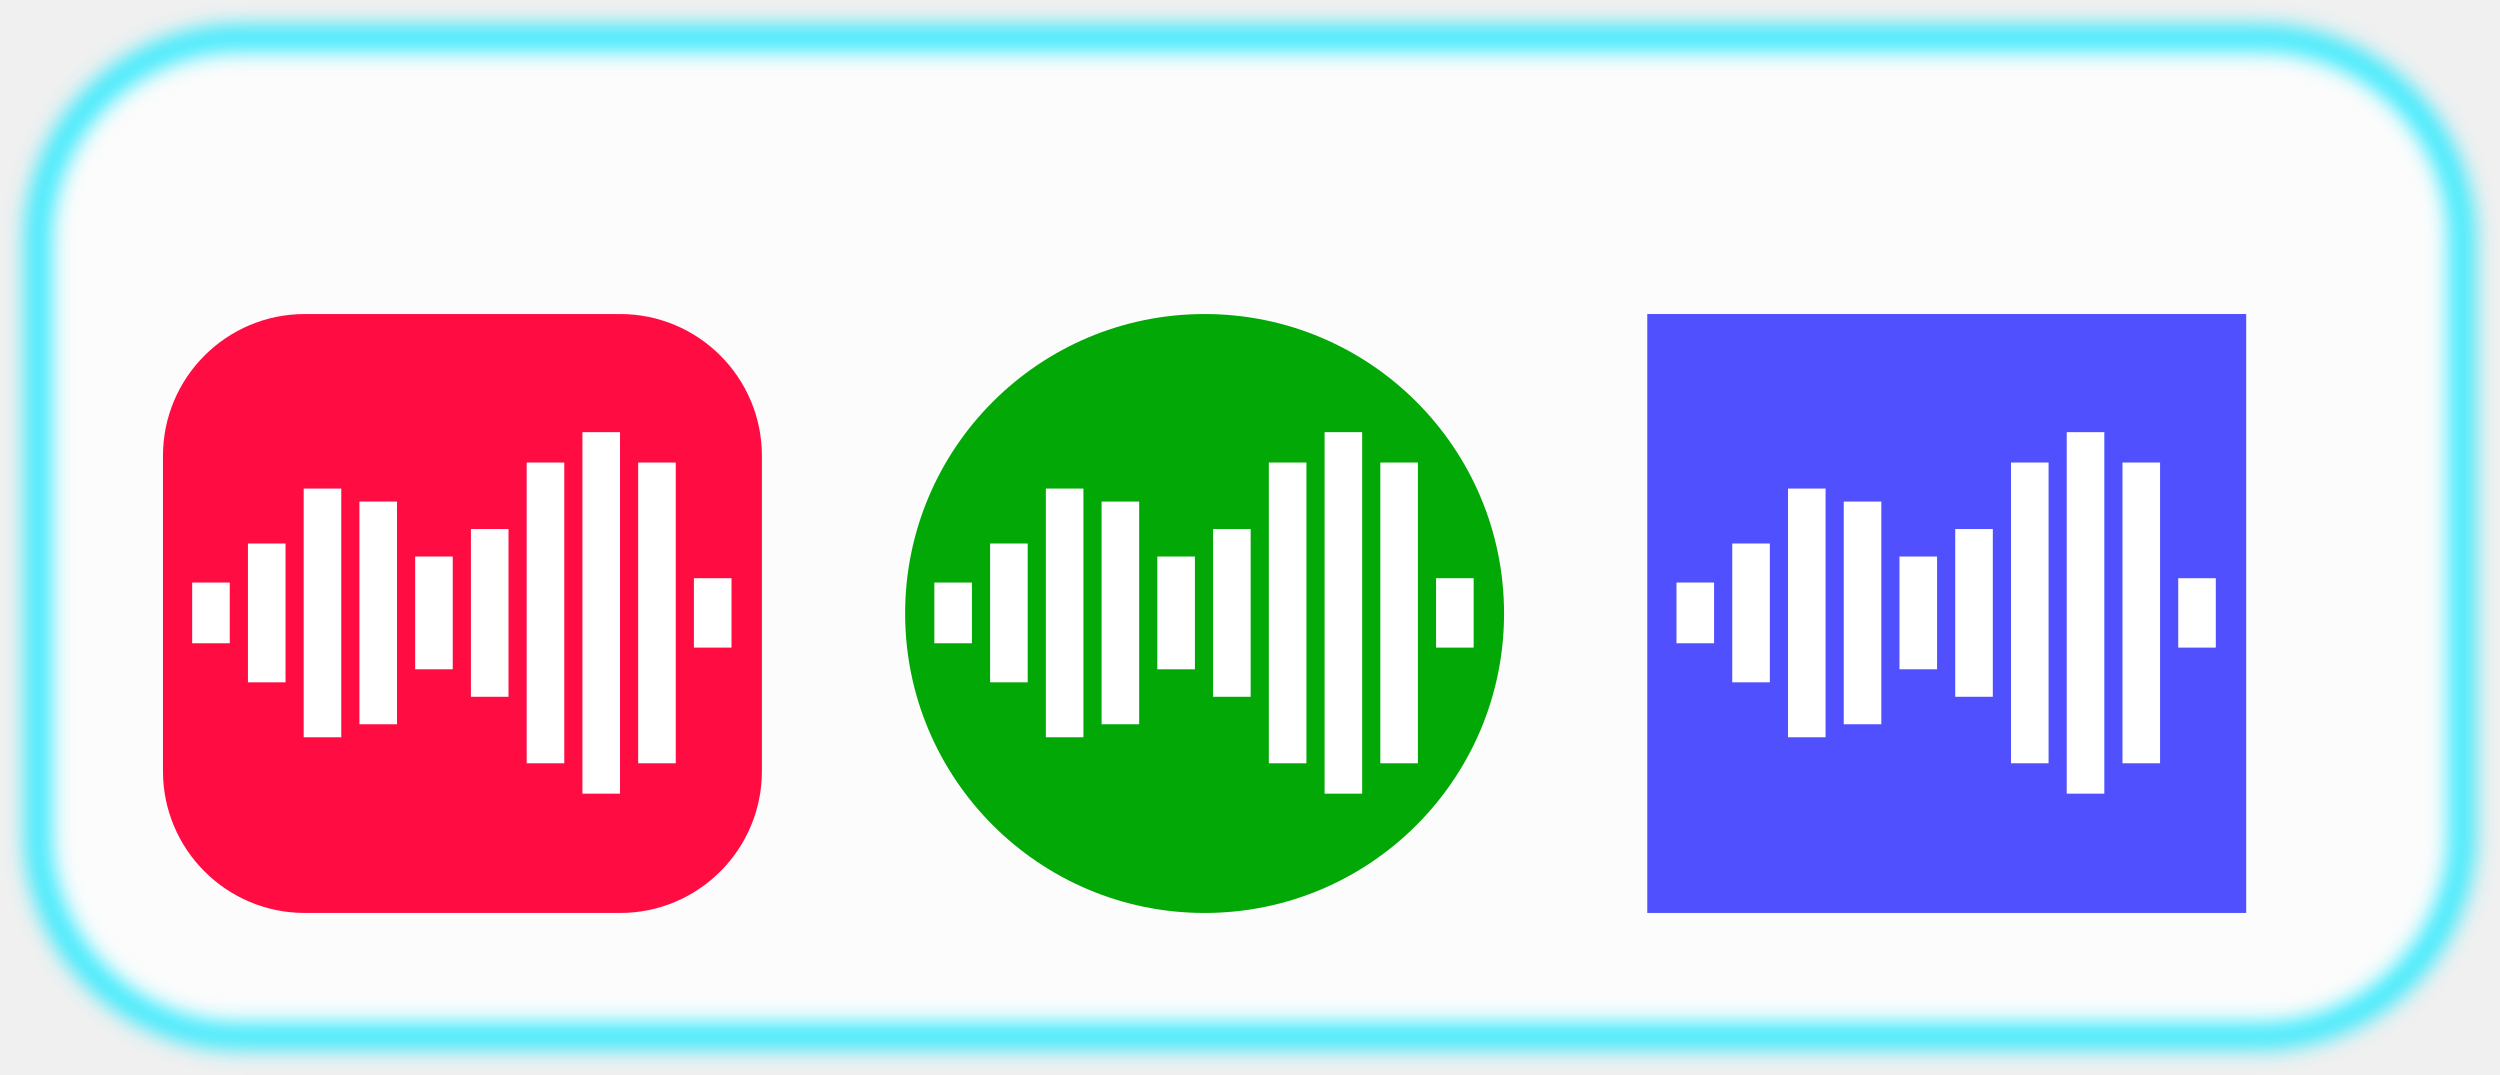
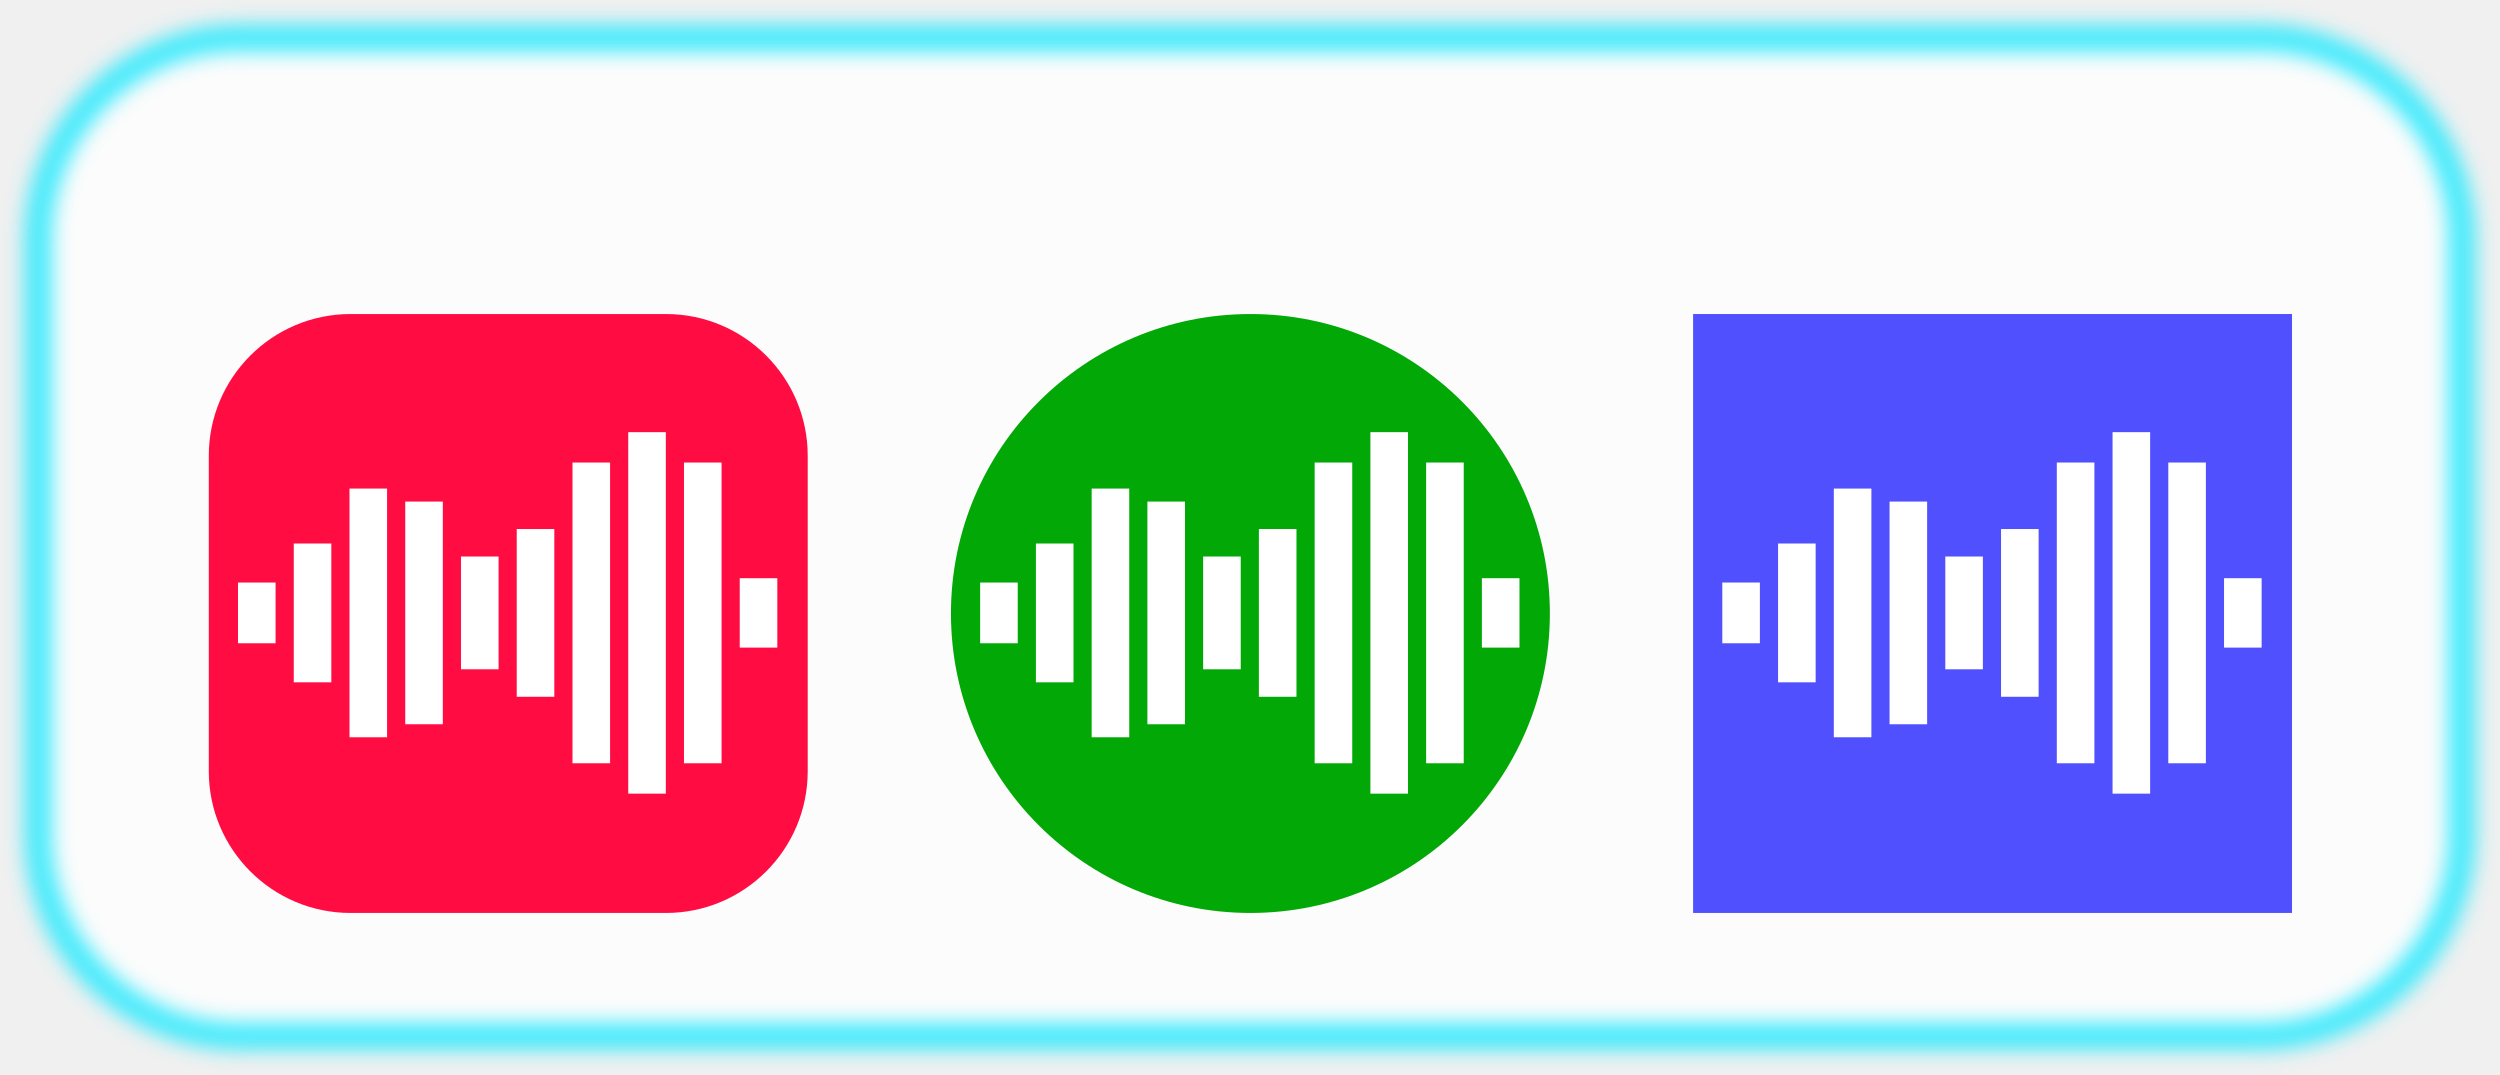
<svg xmlns="http://www.w3.org/2000/svg" width="327.412" height="140.694" id="svg5368" version="1.1">
  <defs id="defs5370">
    <filter color-interpolation-filters="sRGB" id="filter4712">
      <feGaussianBlur stdDeviation="1.395" id="feGaussianBlur4714" />
    </filter>
  </defs>
  <g id="layer1" transform="translate(-101.9969,-313.4344)">
    <rect style="opacity:0.831;fill:#ffffff;fill-opacity:1;stroke:#0be8ff;stroke-width:3.305;stroke-linecap:round;stroke-linejoin:miter;stroke-miterlimit:4;stroke-opacity:1;stroke-dasharray:none;display:inline;filter:url(#filter4712)" id="rect4678" width="317.406" height="130.697" x="107" y="318.433" ry="26.325" />
    <flowRoot xml:space="preserve" id="flowRoot4670" style="font-size:40px;font-style:normal;font-variant:normal;font-weight:normal;font-stretch:normal;text-align:start;line-height:125%;letter-spacing:0px;word-spacing:0px;writing-mode:lr-tb;text-anchor:start;fill:#000000;fill-opacity:1;stroke:none;display:inline;font-family:Nimbus Sans L;-inkscape-font-specification:Nimbus Sans L" transform="matrix(0.3115726,0,0,0.3115726,127.2044,261.5168)">
      <flowRegion id="flowRegion4672">
        <rect id="rect4674" width="450.528" height="55.558" x="250.518" y="215.956" style="font-size:40px;font-style:normal;font-variant:normal;font-weight:normal;font-stretch:normal;text-align:start;line-height:125%;writing-mode:lr-tb;text-anchor:start;font-family:Nimbus Sans L;-inkscape-font-specification:Nimbus Sans L" />
      </flowRegion>
      <flowPara id="flowPara4676">Wavegraph Starting...</flowPara>
    </flowRoot>
-     <g id="g4092" transform="translate(-103.1429,-1.1e-5)">
+     <g id="g4092" transform="translate(-97.14286,-1.1e-5)">
      <g id="g4078">
        <rect style="fill:#ff0c43;fill-opacity:1;fill-rule:nonzero;stroke:none" id="rect2984-5" width="78.438" height="78.438" x="226.484" y="354.562" ry="18.571" />
        <g id="g3886-9" transform="matrix(2.999382,0,0,2.999382,-570.5512,-801.4392)" style="fill:#ffffff;fill-opacity:1">
          <rect y="397.137" x="267.008" height="2.652" width="1.641" id="rect3754-64-4" style="fill:#ffffff;fill-opacity:1;fill-rule:nonzero;stroke:none" />
          <rect y="395.433" x="269.443" height="6.061" width="1.641" id="rect3754-5-1-1" style="fill:#ffffff;fill-opacity:1;fill-rule:nonzero;stroke:none" />
          <rect y="393.034" x="271.877" height="10.859" width="1.641" id="rect3754-58-8-8" style="fill:#ffffff;fill-opacity:1;fill-rule:nonzero;stroke:none" />
          <rect y="393.602" x="274.311" height="9.723" width="1.641" id="rect3754-6-3-1" style="fill:#ffffff;fill-opacity:1;fill-rule:nonzero;stroke:none" />
          <rect y="396.001" x="276.745" height="4.924" width="1.641" id="rect3754-9-9-0" style="fill:#ffffff;fill-opacity:1;fill-rule:nonzero;stroke:none" />
          <rect y="394.801" x="279.179" height="7.324" width="1.641" id="rect3754-67-8-4" style="fill:#ffffff;fill-opacity:1;fill-rule:nonzero;stroke:none" />
          <rect y="391.897" x="281.614" height="13.132" width="1.641" id="rect3754-7-5-2" style="fill:#ffffff;fill-opacity:1;fill-rule:nonzero;stroke:none" />
          <rect y="390.571" x="284.048" height="15.784" width="1.641" id="rect3754-71-7-5" style="fill:#ffffff;fill-opacity:1;fill-rule:nonzero;stroke:none" />
          <rect y="391.897" x="286.482" height="13.132" width="1.641" id="rect3754-0-8-8" style="fill:#ffffff;fill-opacity:1;fill-rule:nonzero;stroke:none" />
          <rect y="396.948" x="288.916" height="3.03" width="1.641" id="rect3754-1-8-9" style="fill:#ffffff;fill-opacity:1;fill-rule:nonzero;stroke:none" />
        </g>
      </g>
    </g>
-     <g transform="matrix(2.450475,0,0,2.450475,-454.2863,-596.7327)" id="layer1-7-5">
+     <g transform="matrix(2.450475,0,0,2.450475,-448.2863,-596.7327)" id="layer1-7-5">
      <rect y="388.208" x="315.049" height="32.009" width="32.009" id="rect2984-9" style="fill:#5050ff;fill-opacity:1;fill-rule:nonzero;stroke:none" />
      <g style="fill:#ffffff;fill-opacity:1" transform="matrix(1.224,0,0,1.224,-10.20818,-83.53748)" id="g3886-5">
        <rect style="fill:#ffffff;fill-opacity:1;fill-rule:nonzero;stroke:none" id="rect3754-64-2" width="1.641" height="2.652" x="267.008" y="397.137" />
        <rect style="fill:#ffffff;fill-opacity:1;fill-rule:nonzero;stroke:none" id="rect3754-5-1-0" width="1.641" height="6.061" x="269.443" y="395.433" />
        <rect style="fill:#ffffff;fill-opacity:1;fill-rule:nonzero;stroke:none" id="rect3754-58-8-1" width="1.641" height="10.859" x="271.877" y="393.034" />
        <rect style="fill:#ffffff;fill-opacity:1;fill-rule:nonzero;stroke:none" id="rect3754-6-3-8" width="1.641" height="9.723" x="274.311" y="393.602" />
        <rect style="fill:#ffffff;fill-opacity:1;fill-rule:nonzero;stroke:none" id="rect3754-9-9-6" width="1.641" height="4.924" x="276.745" y="396.001" />
        <rect style="fill:#ffffff;fill-opacity:1;fill-rule:nonzero;stroke:none" id="rect3754-67-8-9" width="1.641" height="7.324" x="279.179" y="394.801" />
        <rect style="fill:#ffffff;fill-opacity:1;fill-rule:nonzero;stroke:none" id="rect3754-7-5-1" width="1.641" height="13.132" x="281.614" y="391.897" />
        <rect style="fill:#ffffff;fill-opacity:1;fill-rule:nonzero;stroke:none" id="rect3754-71-7-1" width="1.641" height="15.784" x="284.048" y="390.571" />
        <rect style="fill:#ffffff;fill-opacity:1;fill-rule:nonzero;stroke:none" id="rect3754-0-8-5" width="1.641" height="13.132" x="286.482" y="391.897" />
        <rect style="fill:#ffffff;fill-opacity:1;fill-rule:nonzero;stroke:none" id="rect3754-1-8-2" width="1.641" height="3.03" x="288.916" y="396.948" />
      </g>
    </g>
-     <g id="g4107" transform="translate(85.30359,-1.1e-5)">
+     <g id="g4107" transform="translate(91.30359,-1.1e-5)">
      <rect ry="39.219" y="354.562" x="135.234" height="78.438" width="78.438" id="rect2984" style="fill:#02a805;fill-opacity:1;fill-rule:nonzero;stroke:none" />
      <g style="fill:#ffffff;fill-opacity:1" transform="matrix(2.999382,0,0,2.999382,-661.8012,-801.4392)" id="g3886">
        <rect style="fill:#ffffff;fill-opacity:1;fill-rule:nonzero;stroke:none" id="rect3754-64" width="1.641" height="2.652" x="267.008" y="397.137" />
        <rect style="fill:#ffffff;fill-opacity:1;fill-rule:nonzero;stroke:none" id="rect3754-5-1" width="1.641" height="6.061" x="269.443" y="395.433" />
        <rect style="fill:#ffffff;fill-opacity:1;fill-rule:nonzero;stroke:none" id="rect3754-58-8" width="1.641" height="10.859" x="271.877" y="393.034" />
        <rect style="fill:#ffffff;fill-opacity:1;fill-rule:nonzero;stroke:none" id="rect3754-6-3" width="1.641" height="9.723" x="274.311" y="393.602" />
        <rect style="fill:#ffffff;fill-opacity:1;fill-rule:nonzero;stroke:none" id="rect3754-9-9" width="1.641" height="4.924" x="276.745" y="396.001" />
        <rect style="fill:#ffffff;fill-opacity:1;fill-rule:nonzero;stroke:none" id="rect3754-67-8" width="1.641" height="7.324" x="279.179" y="394.801" />
        <rect style="fill:#ffffff;fill-opacity:1;fill-rule:nonzero;stroke:none" id="rect3754-7-5" width="1.641" height="13.132" x="281.614" y="391.897" />
        <rect style="fill:#ffffff;fill-opacity:1;fill-rule:nonzero;stroke:none" id="rect3754-71-7" width="1.641" height="15.784" x="284.048" y="390.571" />
        <rect style="fill:#ffffff;fill-opacity:1;fill-rule:nonzero;stroke:none" id="rect3754-0-8" width="1.641" height="13.132" x="286.482" y="391.897" />
        <rect style="fill:#ffffff;fill-opacity:1;fill-rule:nonzero;stroke:none" id="rect3754-1-8" width="1.641" height="3.03" x="288.916" y="396.948" />
      </g>
    </g>
  </g>
</svg>
